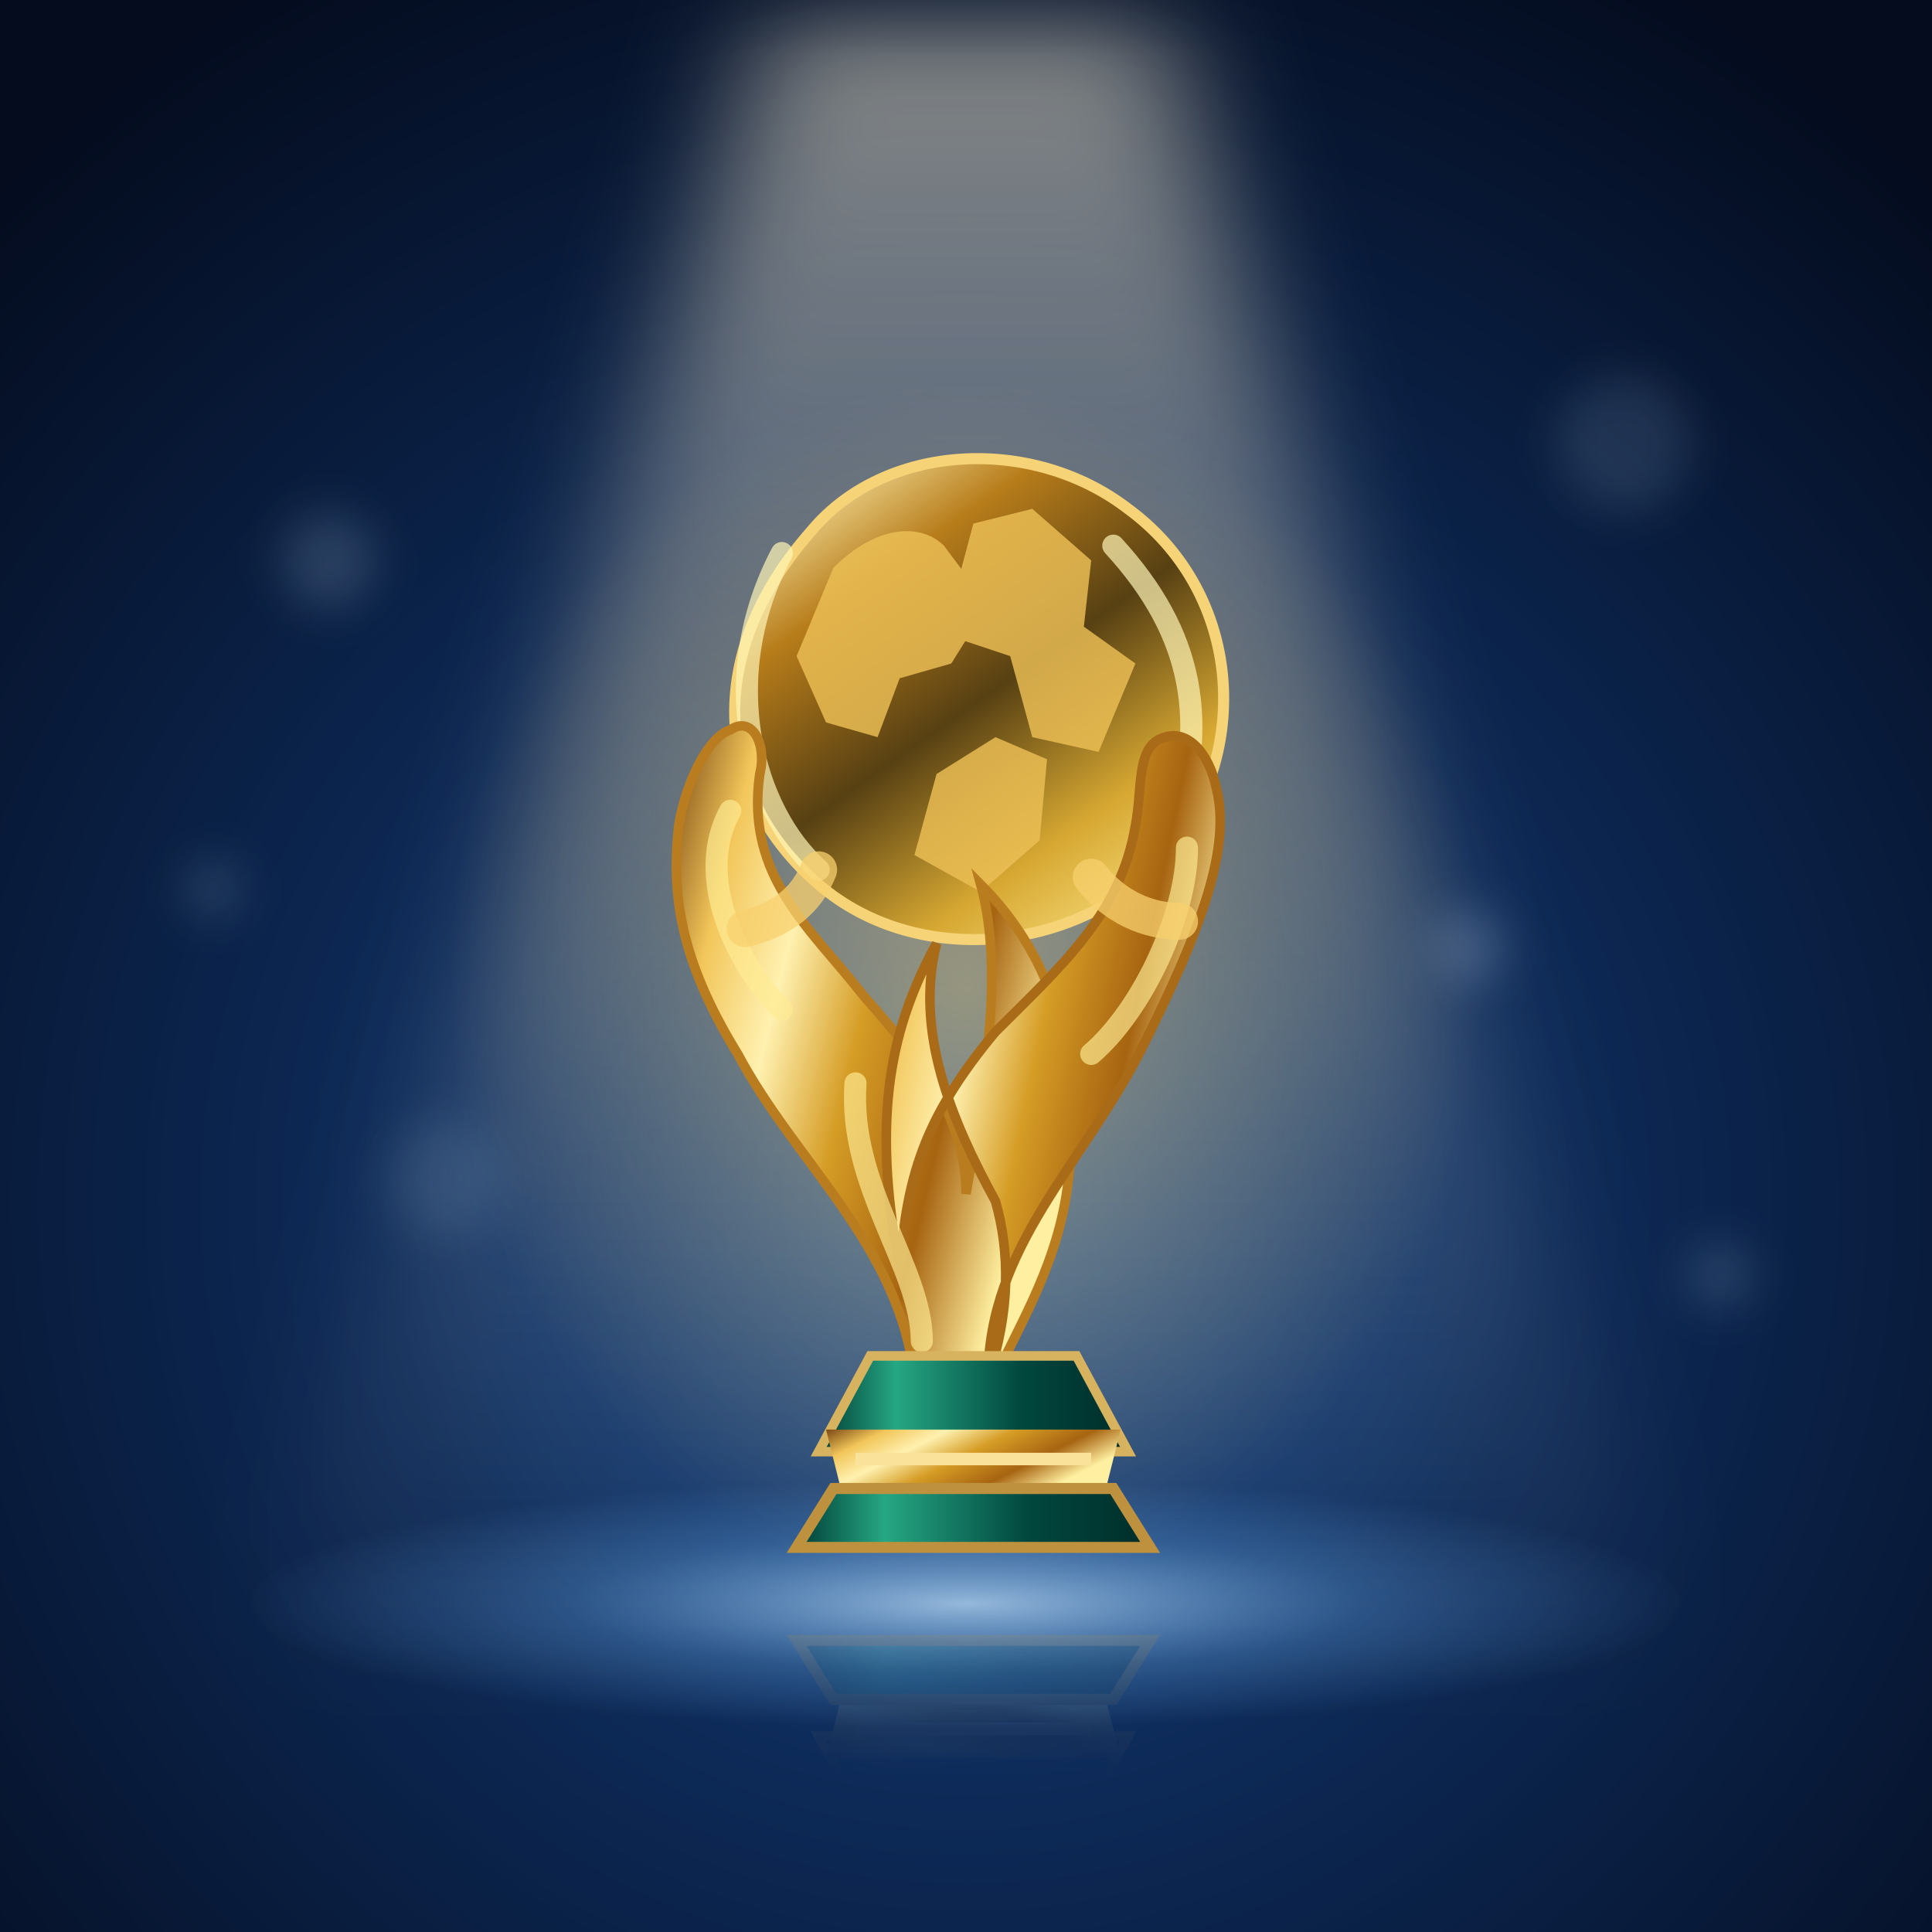
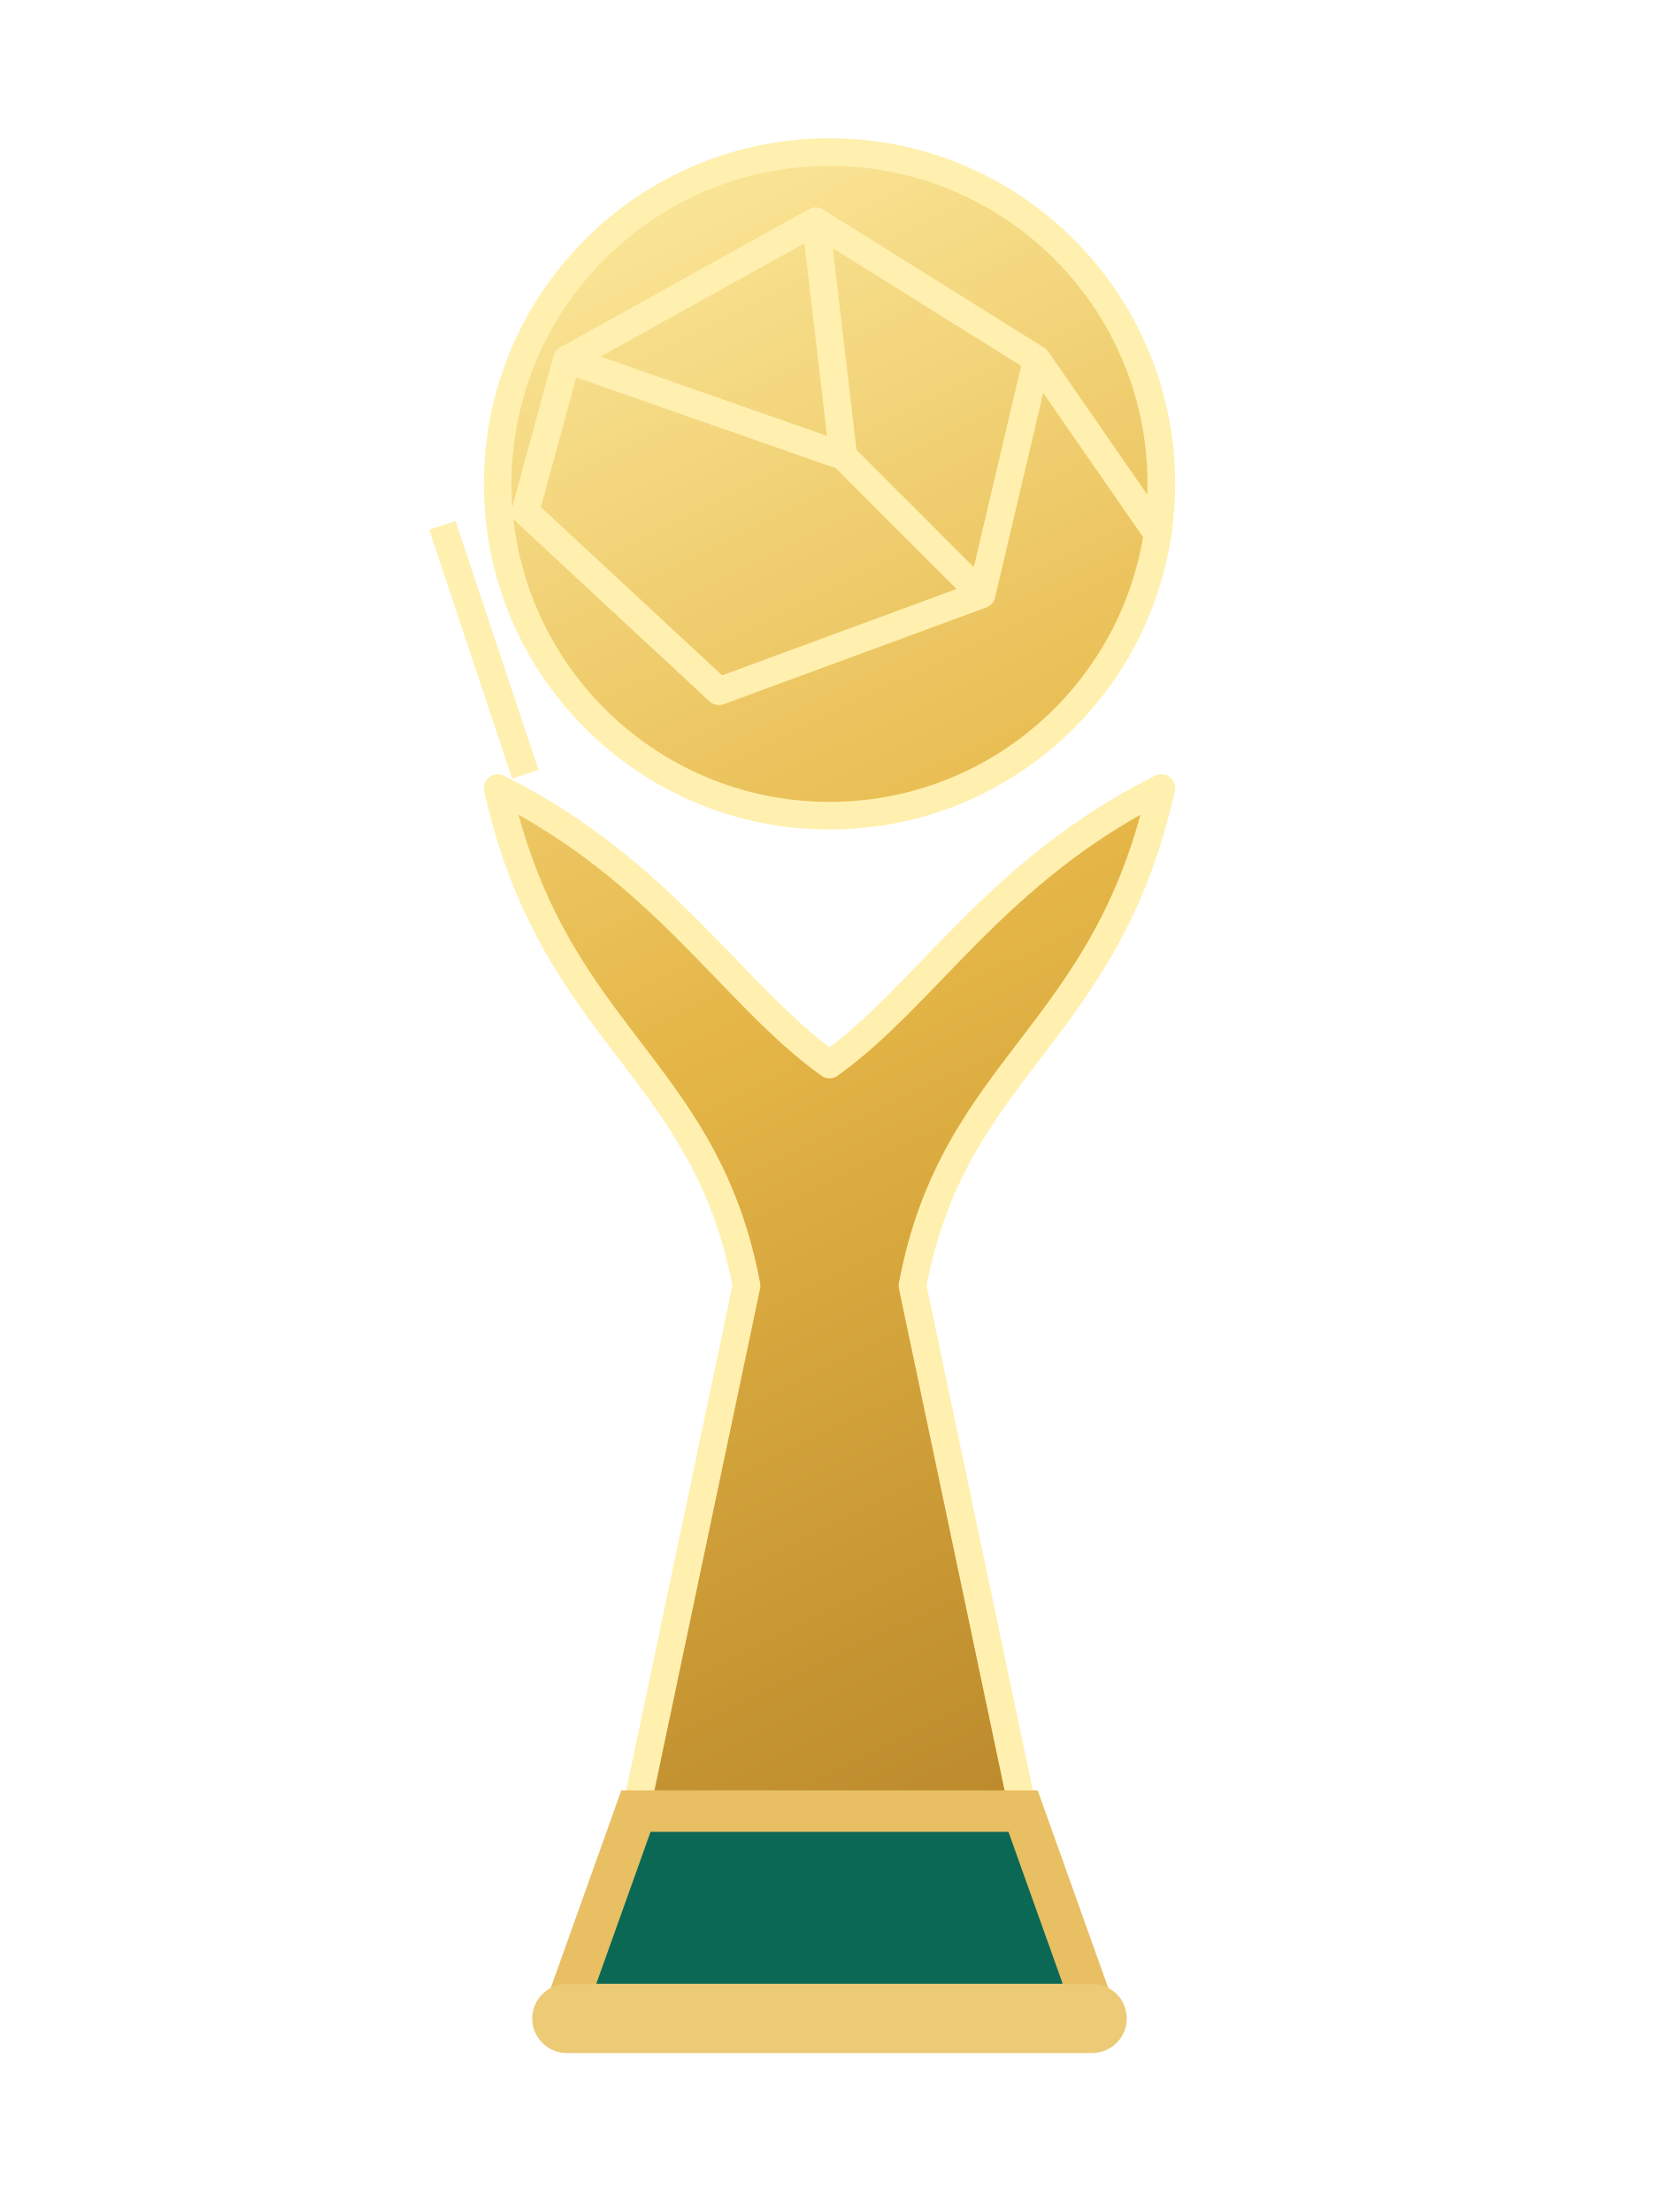
- <svg xmlns="http://www.w3.org/2000/svg" xmlns:xlink="http://www.w3.org/1999/xlink" viewBox="0 0 200 200">
+ <svg xmlns="http://www.w3.org/2000/svg" viewBox="0 0 120 160" fill="none">
  <defs>
-     <linearGradient id="t-g" x1="0" y1="0" x2="1" y2=".4">
-       <stop stop-color="#7b4813" />
-       <stop offset=".18" stop-color="#f2c65a" />
-       <stop offset=".36" stop-color="#fff1b0" />
-       <stop offset=".56" stop-color="#d59c25" />
-       <stop offset=".79" stop-color="#a76411" />
-       <stop offset="1" stop-color="#fff0a1" />
+     <linearGradient id="g" x1="25" y1="10" x2="94" y2="150" gradientUnits="userSpaceOnUse">
+       <stop stop-color="#fff0aa" />
+       <stop offset=".45" stop-color="#e5b647" />
+       <stop offset="1" stop-color="#a9761f" />
    </linearGradient>
-     <linearGradient id="t-globe" x1=".15" y1="0" x2=".86" y2="1">
-       <stop stop-color="#fff3b4" />
-       <stop offset=".23" stop-color="#b77c1a" />
-       <stop offset=".5" stop-color="#574013" />
-       <stop offset=".77" stop-color="#d7a832" />
-       <stop offset="1" stop-color="#fbe485" />
-     </linearGradient>
-     <linearGradient id="t-base" x1="0" y1="0" x2="1" y2="0">
-       <stop stop-color="#003d35" />
-       <stop offset=".25" stop-color="#26a783" />
-       <stop offset=".65" stop-color="#01483f" />
-       <stop offset="1" stop-color="#002c29" />
-     </linearGradient>
-     <radialGradient id="bg" cx="50%" cy="62%" r="72%">
-       <stop offset="0" stop-color="#1f5296" />
-       <stop offset=".42" stop-color="#0d2a58" />
-       <stop offset="1" stop-color="#040c1e" />
-     </radialGradient>
-     <linearGradient id="beam" x1="0" y1="0" x2="0" y2="1">
-       <stop offset="0" stop-color="#fff6dc" stop-opacity=".55" />
-       <stop offset=".7" stop-color="#fff6dc" stop-opacity=".12" />
-       <stop offset="1" stop-color="#fff6dc" stop-opacity="0" />
-     </linearGradient>
-     <radialGradient id="floor" cx="50%" cy="50%" r="50%">
-       <stop offset="0" stop-color="#bfe2ff" stop-opacity=".75" />
-       <stop offset=".55" stop-color="#6fb2f0" stop-opacity=".28" />
-       <stop offset="1" stop-color="#6fb2f0" stop-opacity="0" />
-     </radialGradient>
-     <radialGradient id="halo" cx="50%" cy="50%" r="50%">
-       <stop offset="0" stop-color="#ffd36b" stop-opacity=".45" />
-       <stop offset="1" stop-color="#ffd36b" stop-opacity="0" />
-     </radialGradient>
-     <linearGradient id="fade" x1="0" y1="0" x2="0" y2="1">
-       <stop offset="0" stop-color="#fff" stop-opacity=".38" />
-       <stop offset=".55" stop-color="#fff" stop-opacity="0" />
-     </linearGradient>
-     <mask id="refl" maskUnits="userSpaceOnUse" x="0" y="164" width="200" height="36">
-       <rect x="0" y="164" width="200" height="36" fill="url(#fade)" />
-     </mask>
-     <filter id="soft" x="-30%" y="-30%" width="160%" height="160%">
-       <feGaussianBlur stdDeviation="6" />
-     </filter>
-     <filter id="bokeh" x="-50%" y="-50%" width="200%" height="200%">
-       <feGaussianBlur stdDeviation="2.2" />
-     </filter>
-     <g id="cup">
-       <g transform="translate(54.25 42.00) scale(0.7625)">
-         <path d="M39 17C49 5 69 4 82 14c15 11 17 32 6 46S54 77 40 65 24 34 39 17Z" fill="url(#t-globe)" stroke="#f6d376" stroke-width="1.5" />
-         <path d="M42 22c6-6 12-6 15-3l6 8-5 8-7 2-3 8-7-2-4-9 5-12Zm19-6 8-2 8 7-1 9 7 5-5 12-9-2-3-11-9-3 4-15ZM56 50l8-5 7 3-1 11-8 7-9-5Z" fill="#edbf56" opacity=".82" />
-         <path d="M35 20c-9 17-4 35 5 43m40-44c11 12 13 24 8 39" fill="none" stroke="#fff5b7" stroke-width="3" stroke-linecap="round" opacity=".7" />
-         <path d="M53 132c-2-18-16-29-24-44-8-13-9-22-8-31 1-6 4-12 7-13 3-2 5 2 4 6-2 14 7 21 14 30 7 8 14 16 14 27 3-17 5-31 2-42 10 10 14 24 12 39-1 12-7 21-10 28Z" fill="url(#t-g)" stroke="#b97d20" stroke-width="1.3" />
-         <path d="M63 132c0-18 13-29 21-45 8-16 12-27 10-35-1-5-4-8-7-7-4 1-3 7-4 12-2 12-10 19-19 28-10 12-12 20-13 32-4-21-1-33 5-44-3 12 2 24 8 35 2 7 2 15-1 24Z" fill="url(#t-g)" stroke="#a96b18" stroke-width="1.3" />
-         <path d="M28 55c-5 9 1 21 7 27m55-22c0 9-6 22-13 28M45 92c-1 14 9 25 9 35" fill="none" stroke="#ffec94" stroke-width="3" opacity=".67" stroke-linecap="round" />
-         <path d="M30 71c4-1 8-3 10-8m37 1c4 5 9 6 12 6" stroke="#f8d06d" stroke-width="5" stroke-linecap="round" opacity=".75" />
-         <path d="M47 129h28l7 13H40Z" fill="url(#t-base)" stroke="#d8b35f" stroke-width="1.3" />
-         <path d="M41 139h40l-2 8H43Z" fill="url(#t-g)" />
-         <path d="M42 147h38l5 8H37Z" fill="url(#t-base)" stroke="#bd913e" stroke-width="1.5" />
-         <path d="M45 143h32" stroke="#fbe29a" stroke-width="1.7" />
-       </g>
-     </g>
  </defs>
-   <rect width="200" height="200" fill="url(#bg)" />
-   <g filter="url(#bokeh)" fill="#cfe6ff">
-     <circle cx="34" cy="58" r="5" opacity=".16" />
-     <circle cx="168" cy="46" r="7" opacity=".12" />
-     <circle cx="152" cy="98" r="4" opacity=".18" />
-     <circle cx="46" cy="122" r="6" opacity=".1" />
-     <circle cx="178" cy="132" r="3.5" opacity=".14" />
-     <circle cx="22" cy="92" r="3" opacity=".14" />
-   </g>
-   <path d="M84 -12h32l58 186H26Z" fill="url(#beam)" filter="url(#soft)" />
-   <ellipse cx="100" cy="102" rx="54" ry="62" fill="url(#halo)" />
-   <ellipse cx="100" cy="166" rx="74" ry="13" fill="url(#floor)" />
-   <g mask="url(#refl)" opacity=".55">
-     <use xlink:href="#cup" href="#cup" transform="translate(0 330) scale(1 -1)" />
-   </g>
-   <use xlink:href="#cup" href="#cup" />
+   <circle cx="60" cy="35" r="24" fill="url(#g)" stroke="#fff0af" stroke-width="2" />
+   <path d="M41 26l18-10 16 10-4 17-19 7-14-13zm18-10 2 17 10 10m-10-10-20-7m-9 12 6 18m37-30 9 13M36 57c4 18 15 20 18 36l-8 38h28l-8-38c3-16 14-18 18-36-12 6-17 15-24 20-7-5-12-14-24-20z" fill="url(#g)" stroke="#fff0af" stroke-width="2" stroke-linejoin="round" />
+   <path d="M46 131h28l5 14H41z" fill="#0a6854" stroke="#e8bf63" stroke-width="3" />
+   <path d="M41 146h38" stroke="#edca76" stroke-width="5" stroke-linecap="round" />
</svg>
